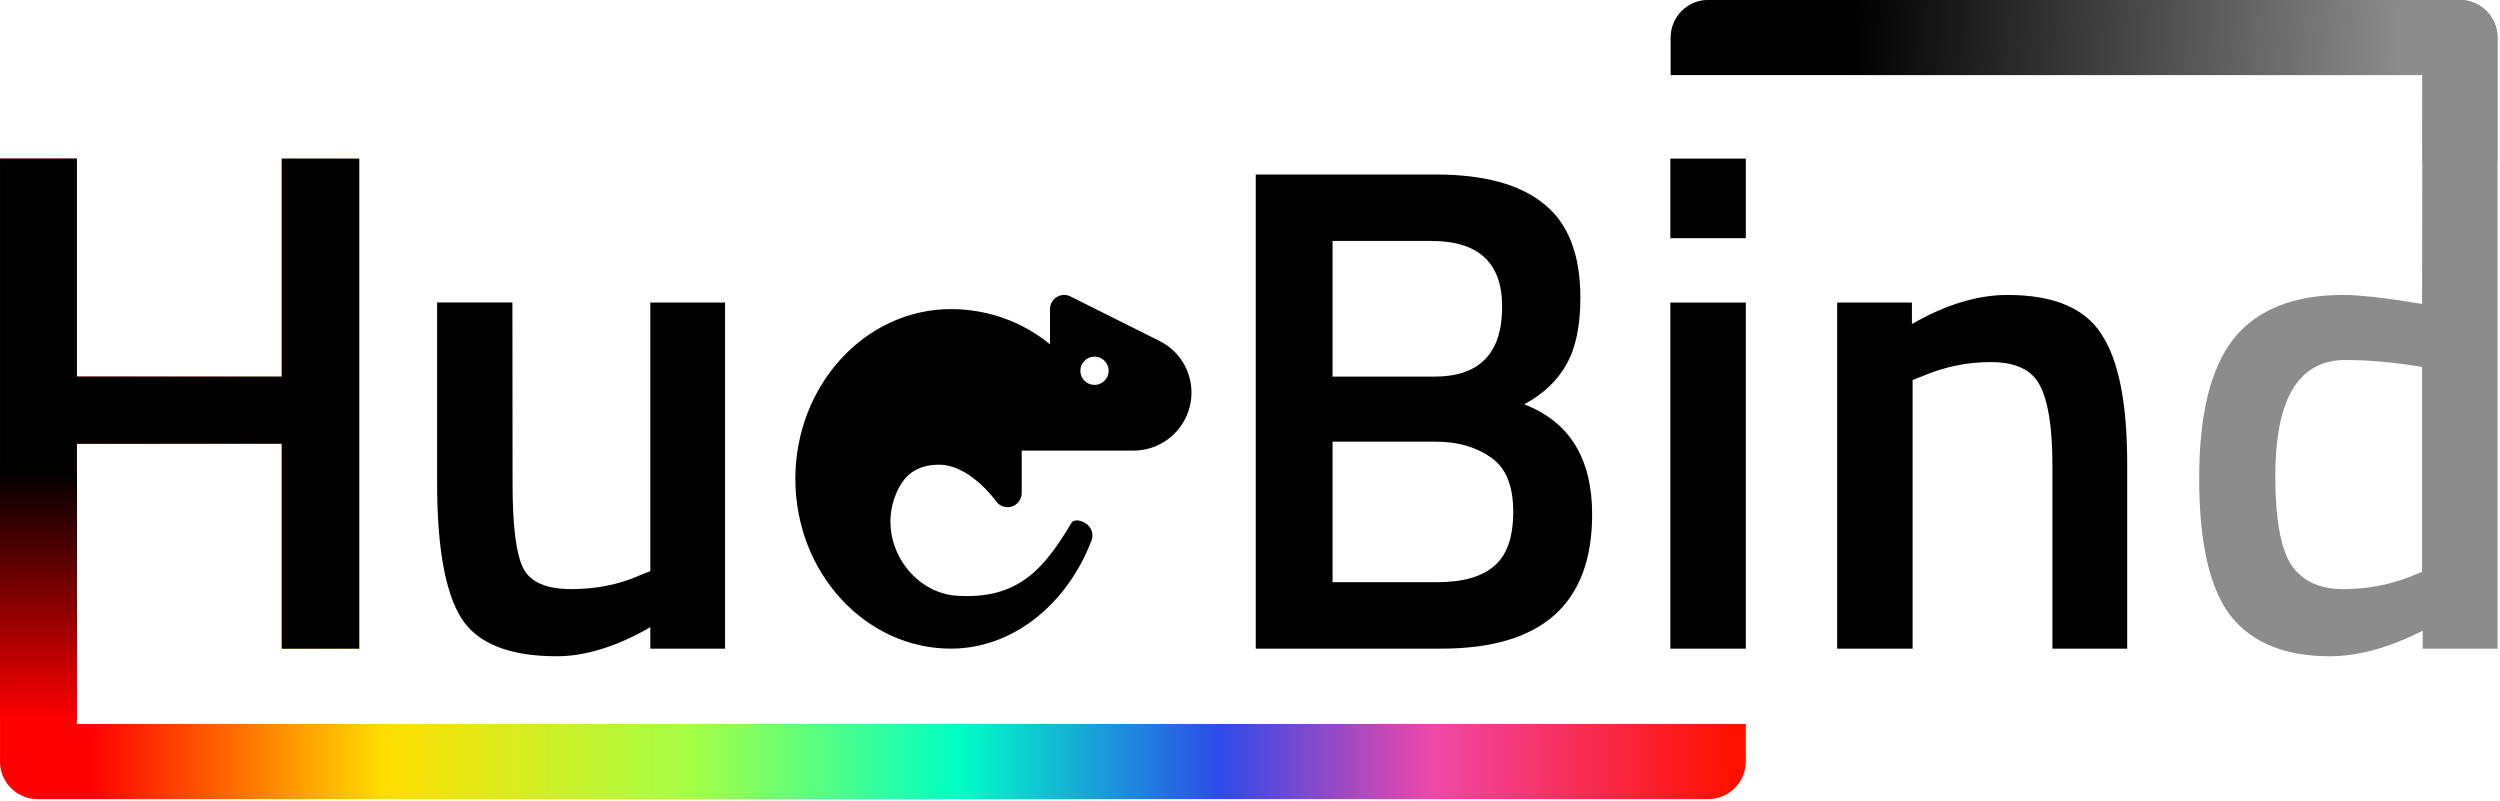
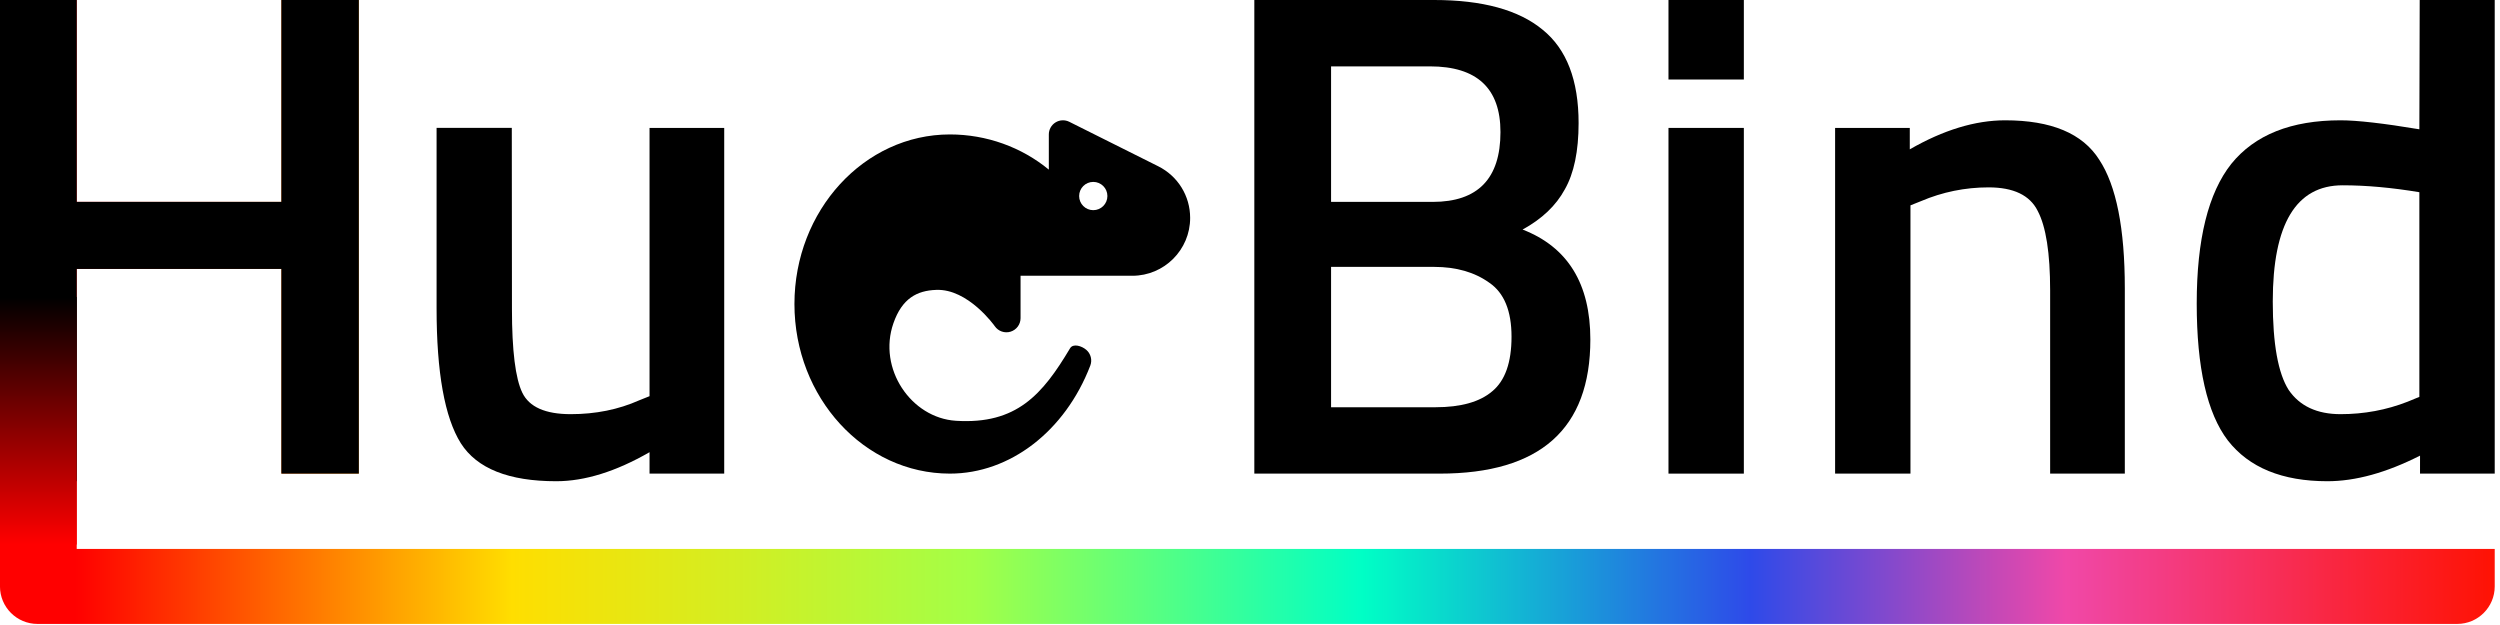
- <svg xmlns="http://www.w3.org/2000/svg" width="100%" height="100%" viewBox="0 0 953 305" version="1.1" xml:space="preserve" style="fill-rule:evenodd;clip-rule:evenodd;stroke-linejoin:round;stroke-miterlimit:2;">
-   <g transform="matrix(1,0,0,1,-2383.32,-174.69)">
-     <g transform="matrix(1.36169,0,0,1,-510.078,-55)">
-       <g transform="matrix(0.734384,0,0,1,1866.48,-0.0473129)">
+ <svg xmlns="http://www.w3.org/2000/svg" width="100%" height="100%" viewBox="0 0 464 116" version="1.1" xml:space="preserve" style="fill-rule:evenodd;clip-rule:evenodd;stroke-linejoin:round;stroke-miterlimit:2;">
+   <g transform="matrix(1,0,0,1,-3890.49,-192.1)">
+     <g transform="matrix(0.651499,0,0,0.917431,1326.74,0)">
+       <g transform="matrix(0.746521,0,0,0.530131,3672.49,52.3319)">
        <g transform="matrix(1,0,0,1,7,0)">
-           <path d="M344.844,520.047L344.844,290.192L374.132,290.192L374.132,373.306L452.232,373.306L452.232,290.192L481.784,290.192L481.784,477L452.232,477L452.232,398.9L374.132,398.9L374.132,505.737C374.132,505.737 1010.33,505.737 1010.33,505.737L1010.33,520.047C1010.33,527.951 1003.92,534.358 996.016,534.358L359.155,534.358C351.251,534.358 344.844,527.951 344.844,520.047Z" style="fill:url(#_Linear1);" />
+           <path d="M344.844,520.047L344.844,296.261L374.132,296.261L374.132,373.306L452.232,373.306L452.232,296.261L481.784,296.261L481.784,477L452.232,477L452.232,398.9L374.132,398.9L374.132,505.737C374.132,505.737 1296.87,505.737 1296.87,505.737L1296.87,520.047C1296.87,527.951 1290.46,534.358 1282.56,534.358L359.155,534.358C351.251,534.358 344.844,527.951 344.844,520.047Z" style="fill:url(#_Linear1);" />
          <clipPath id="_clip2">
-             <path d="M344.844,520.047L344.844,290.192L374.132,290.192L374.132,373.306L452.232,373.306L452.232,290.192L481.784,290.192L481.784,477L452.232,477L452.232,398.9L374.132,398.9L374.132,505.737C374.132,505.737 1010.33,505.737 1010.33,505.737L1010.33,520.047C1010.33,527.951 1003.92,534.358 996.016,534.358L359.155,534.358C351.251,534.358 344.844,527.951 344.844,520.047Z" />
+             <path d="M344.844,520.047L344.844,296.261L374.132,296.261L374.132,373.306L452.232,373.306L452.232,296.261L481.784,296.261L481.784,477L452.232,477L452.232,398.9L374.132,398.9L374.132,505.737C374.132,505.737 1296.87,505.737 1296.87,505.737L1296.87,520.047C1296.87,527.951 1290.46,534.358 1282.56,534.358L359.155,534.358C351.251,534.358 344.844,527.951 344.844,520.047Z" />
          </clipPath>
          <g clip-path="url(#_clip2)">
            <g transform="matrix(1,0,0,1,-2038.48,55.0473)">
              <rect x="2364" y="212" width="168" height="212.855" />
            </g>
            <g transform="matrix(1,0,0,1.43124,-2038.48,-134.285)">
              <rect x="2364" y="380" width="74" height="66" style="fill:url(#_Linear3);" />
            </g>
          </g>
        </g>
        <path d="M547.161,345.047L547.219,414.203C547.219,430.034 548.539,440.676 551.177,446.129C553.816,451.582 559.972,454.309 569.647,454.309C579.146,454.309 587.853,452.55 595.768,449.032L599.726,447.448L599.726,345.074L628.222,345.074L628.222,477L599.726,477L599.726,468.821C586.885,476.208 575.012,479.902 564.106,479.902C545.988,479.902 533.851,475.065 527.694,465.39C521.538,455.54 518.459,438.39 518.459,413.939L518.459,346.763L518.459,345.047" />
        <g transform="matrix(1,0,0,1,30,0)">
          <path d="M800.518,296.261L869.12,296.261C887.589,296.261 901.398,300.043 910.545,307.607C919.692,314.994 924.265,326.868 924.265,343.227C924.265,353.957 922.506,362.4 918.988,368.557C915.646,374.713 910.281,379.814 902.893,383.86C920.131,390.544 928.751,404.528 928.751,425.813C928.751,459.938 909.577,477 871.231,477L800.518,477L800.518,296.261ZM869.12,398.108L829.806,398.108L829.806,451.67L869.648,451.67C879.322,451.67 886.534,449.647 891.283,445.602C896.209,441.556 898.671,434.608 898.671,424.757C898.671,414.907 895.857,408.046 890.228,404.177C884.599,400.131 877.563,398.108 869.12,398.108ZM867.537,321.591L829.806,321.591L829.806,373.306L868.592,373.306C885.83,373.306 894.45,364.423 894.45,346.657C894.45,329.946 885.479,321.591 867.537,321.591Z" style="fill-rule:nonzero;" />
        </g>
        <g transform="matrix(1,0,0,1,30,0)">
-           <path d="M958.566,477L958.566,345.074L987.326,345.074L987.326,477L958.566,477ZM958.566,320.535L958.566,290.192L987.326,290.192L987.326,320.535L958.566,320.535Z" style="fill-rule:nonzero;" />
+           <path d="M958.566,477L958.566,345.074L987.326,345.074L987.326,477L958.566,477ZM958.566,326.604L958.566,296.261L987.326,296.261L987.326,326.604L958.566,326.604Z" style="fill-rule:nonzero;" />
        </g>
        <g transform="matrix(1,0,0,1,30,0)">
          <path d="M1050.91,477L1022.15,477L1022.15,345.074L1050.65,345.074L1050.65,353.253C1063.49,345.865 1075.63,342.171 1087.06,342.171C1104.65,342.171 1116.61,347.184 1122.95,357.211C1129.45,367.061 1132.71,383.42 1132.71,406.287L1132.71,477L1104.21,477L1104.21,407.079C1104.21,392.831 1102.63,382.717 1099.46,376.736C1096.47,370.755 1090.23,367.765 1080.73,367.765C1071.76,367.765 1063.14,369.524 1054.87,373.042L1050.91,374.625L1050.91,477Z" style="fill-rule:nonzero;" />
        </g>
        <g transform="matrix(1,0,0,1,30,0)">
-           <path d="M1245.25,258.358L958.705,258.358L958.705,244.047C958.705,236.144 965.112,229.737 973.016,229.737L1259.56,229.737C1267.46,229.737 1273.87,236.144 1273.87,244.047L1273.87,477L1245.36,477L1245.37,470.14C1232.53,476.648 1220.75,479.902 1210.02,479.902C1192.78,479.902 1180.11,474.713 1172.02,464.335C1164.11,453.957 1160.15,436.543 1160.15,412.092C1160.15,387.642 1164.55,369.876 1173.34,358.794C1182.31,347.712 1196.21,342.171 1215.03,342.171C1221.36,342.171 1231.39,343.315 1245.11,345.601L1245.25,258.358ZM1240.62,449.559L1245.11,447.712L1245.11,369.612C1234.56,367.853 1224.79,366.973 1215.82,366.973C1198.06,366.973 1189.17,381.749 1189.17,411.301C1189.17,427.484 1191.2,438.741 1195.24,445.074C1199.46,451.23 1206.06,454.309 1215.03,454.309C1224,454.309 1232.53,452.726 1240.62,449.559Z" style="fill:rgb(140,140,140);" />
-           <clipPath id="_clip4">
-             <path d="M1245.25,258.358L958.705,258.358L958.705,244.047C958.705,236.144 965.112,229.737 973.016,229.737L1259.56,229.737C1267.46,229.737 1273.87,236.144 1273.87,244.047L1273.87,477L1245.36,477L1245.37,470.14C1232.53,476.648 1220.75,479.902 1210.02,479.902C1192.78,479.902 1180.11,474.713 1172.02,464.335C1164.11,453.957 1160.15,436.543 1160.15,412.092C1160.15,387.642 1164.55,369.876 1173.34,358.794C1182.31,347.712 1196.21,342.171 1215.03,342.171C1221.36,342.171 1231.39,343.315 1245.11,345.601L1245.25,258.358ZM1240.62,449.559L1245.11,447.712L1245.11,369.612C1234.56,367.853 1224.79,366.973 1215.82,366.973C1198.06,366.973 1189.17,381.749 1189.17,411.301C1189.17,427.484 1191.2,438.741 1195.24,445.074C1199.46,451.23 1206.06,454.309 1215.03,454.309C1224,454.309 1232.53,452.726 1240.62,449.559Z" />
-           </clipPath>
-           <g clip-path="url(#_clip4)">
-             <g transform="matrix(2.01163,0,0,0.35,-4352.65,117.058)">
-               <rect x="2636.35" y="278" width="160.648" height="220" style="fill:url(#_Linear5);" />
-             </g>
-           </g>
+           <path d="M1245.24,296.261L1273.87,296.261L1273.87,477L1245.36,477L1245.37,470.14C1232.53,476.648 1220.75,479.902 1210.02,479.902C1192.78,479.902 1180.11,474.713 1172.02,464.335C1164.11,453.957 1160.15,436.543 1160.15,412.092C1160.15,387.642 1164.55,369.876 1173.34,358.794C1182.31,347.712 1196.21,342.171 1215.03,342.171C1221.36,342.171 1231.39,343.315 1245.11,345.601L1245.24,296.261ZM1240.62,449.559L1245.11,447.712L1245.11,369.612C1234.56,367.853 1224.79,366.973 1215.82,366.973C1198.06,366.973 1189.17,381.749 1189.17,411.301C1189.17,427.484 1191.2,438.741 1195.24,445.074C1199.46,451.23 1206.06,454.309 1215.03,454.309C1224,454.309 1232.53,452.726 1240.62,449.559Z" />
        </g>
      </g>
    </g>
-     <g transform="matrix(1.36169,0,0,1,-510.078,-55)">
-       <g transform="matrix(1.32021,0,0,1.79771,2336.95,318.755)">
+     <g transform="matrix(0.651499,0,0,0.917431,1326.74,0)">
+       <g transform="matrix(1.34203,0,0,0.953019,4150.74,221.338)">
        <path d="M85.218,22.754C89.401,24.846 92,29.052 92,33.729C92,40.495 86.495,46 79.73,46L56,46L56,55C56,56.314 55.145,57.474 53.889,57.867C52.638,58.256 51.27,57.785 50.526,56.702C50.477,56.627 44.86,48.71 38.081,49C34.03,49.142 30.853,50.797 29.011,56.078C25.647,65.724 32.765,76.182 42.27,76.783C55.186,77.601 60.673,71.184 66.506,61.399C67.156,60.309 68.987,60.894 69.951,61.723C70.915,62.549 71.255,63.892 70.801,65.077C65.448,79.001 53.75,88 41,88C22.804,88 8,71.85 8,52C8,32.15 22.804,16 41,16C48.79,16 56.223,18.707 62,23.472L62,16C62,14.96 62.539,13.995 63.424,13.448C64.309,12.899 65.41,12.853 66.342,13.316L85.218,22.754ZM74.435,29.076C74.435,27.419 73.092,26.076 71.435,26.076C69.778,26.076 68.435,27.419 68.435,29.076C68.435,30.733 69.778,32.076 71.435,32.076C73.092,32.076 74.435,30.733 74.435,29.076Z" />
      </g>
    </g>
  </g>
  <defs>
-     <linearGradient id="_Linear1" x1="0" y1="0" x2="1" y2="0" gradientUnits="userSpaceOnUse" gradientTransform="matrix(630,0,0,630,376.521,521.047)">
+     <linearGradient id="_Linear1" x1="0" y1="0" x2="1" y2="0" gradientUnits="userSpaceOnUse" gradientTransform="matrix(920.349,0,0,920.349,376.521,521.047)">
      <stop offset="0" style="stop-color:rgb(255,0,0);stop-opacity:1" />
      <stop offset="0.18" style="stop-color:rgb(255,222,0);stop-opacity:1" />
      <stop offset="0.37" style="stop-color:rgb(163,255,71);stop-opacity:1" />
      <stop offset="0.53" style="stop-color:rgb(0,255,197);stop-opacity:1" />
      <stop offset="0.69" style="stop-color:rgb(46,74,233);stop-opacity:1" />
      <stop offset="0.82" style="stop-color:rgb(240,72,168);stop-opacity:1" />
      <stop offset="1" style="stop-color:rgb(255,17,0);stop-opacity:1" />
    </linearGradient>
    <linearGradient id="_Linear3" x1="0" y1="0" x2="1" y2="0" gradientUnits="userSpaceOnUse" gradientTransform="matrix(4.3475e-15,66,-71,4.04133e-15,2398,380)">
      <stop offset="0" style="stop-color:black;stop-opacity:1" />
      <stop offset="1" style="stop-color:rgb(255,0,0);stop-opacity:1" />
    </linearGradient>
-     <linearGradient id="_Linear5" x1="0" y1="0" x2="1" y2="0" gradientUnits="userSpaceOnUse" gradientTransform="matrix(103.896,30.8864,-5.37388,597.143,2675.03,357.114)">
-       <stop offset="0" style="stop-color:black;stop-opacity:1" />
-       <stop offset="1" style="stop-color:rgb(140,140,140);stop-opacity:1" />
-     </linearGradient>
  </defs>
</svg>
